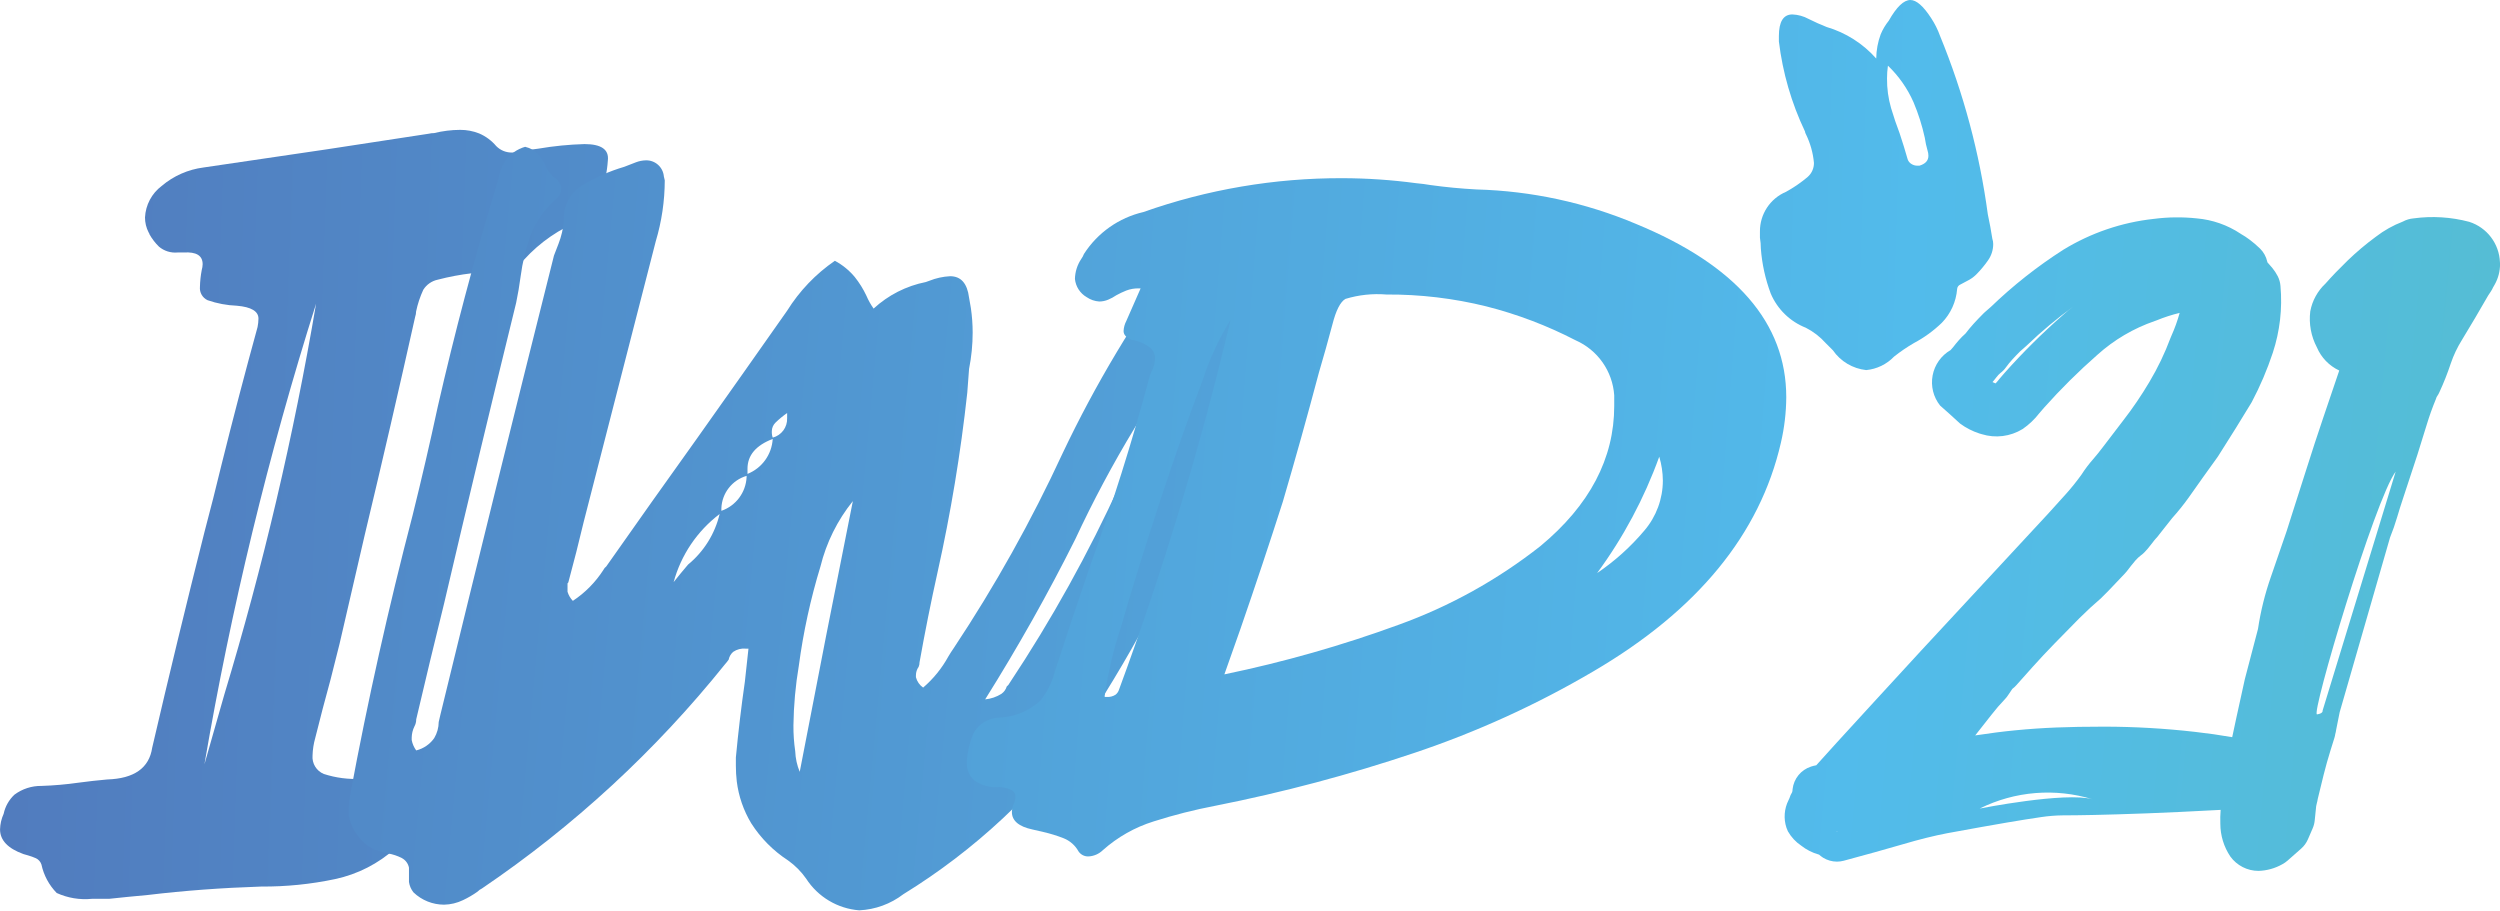
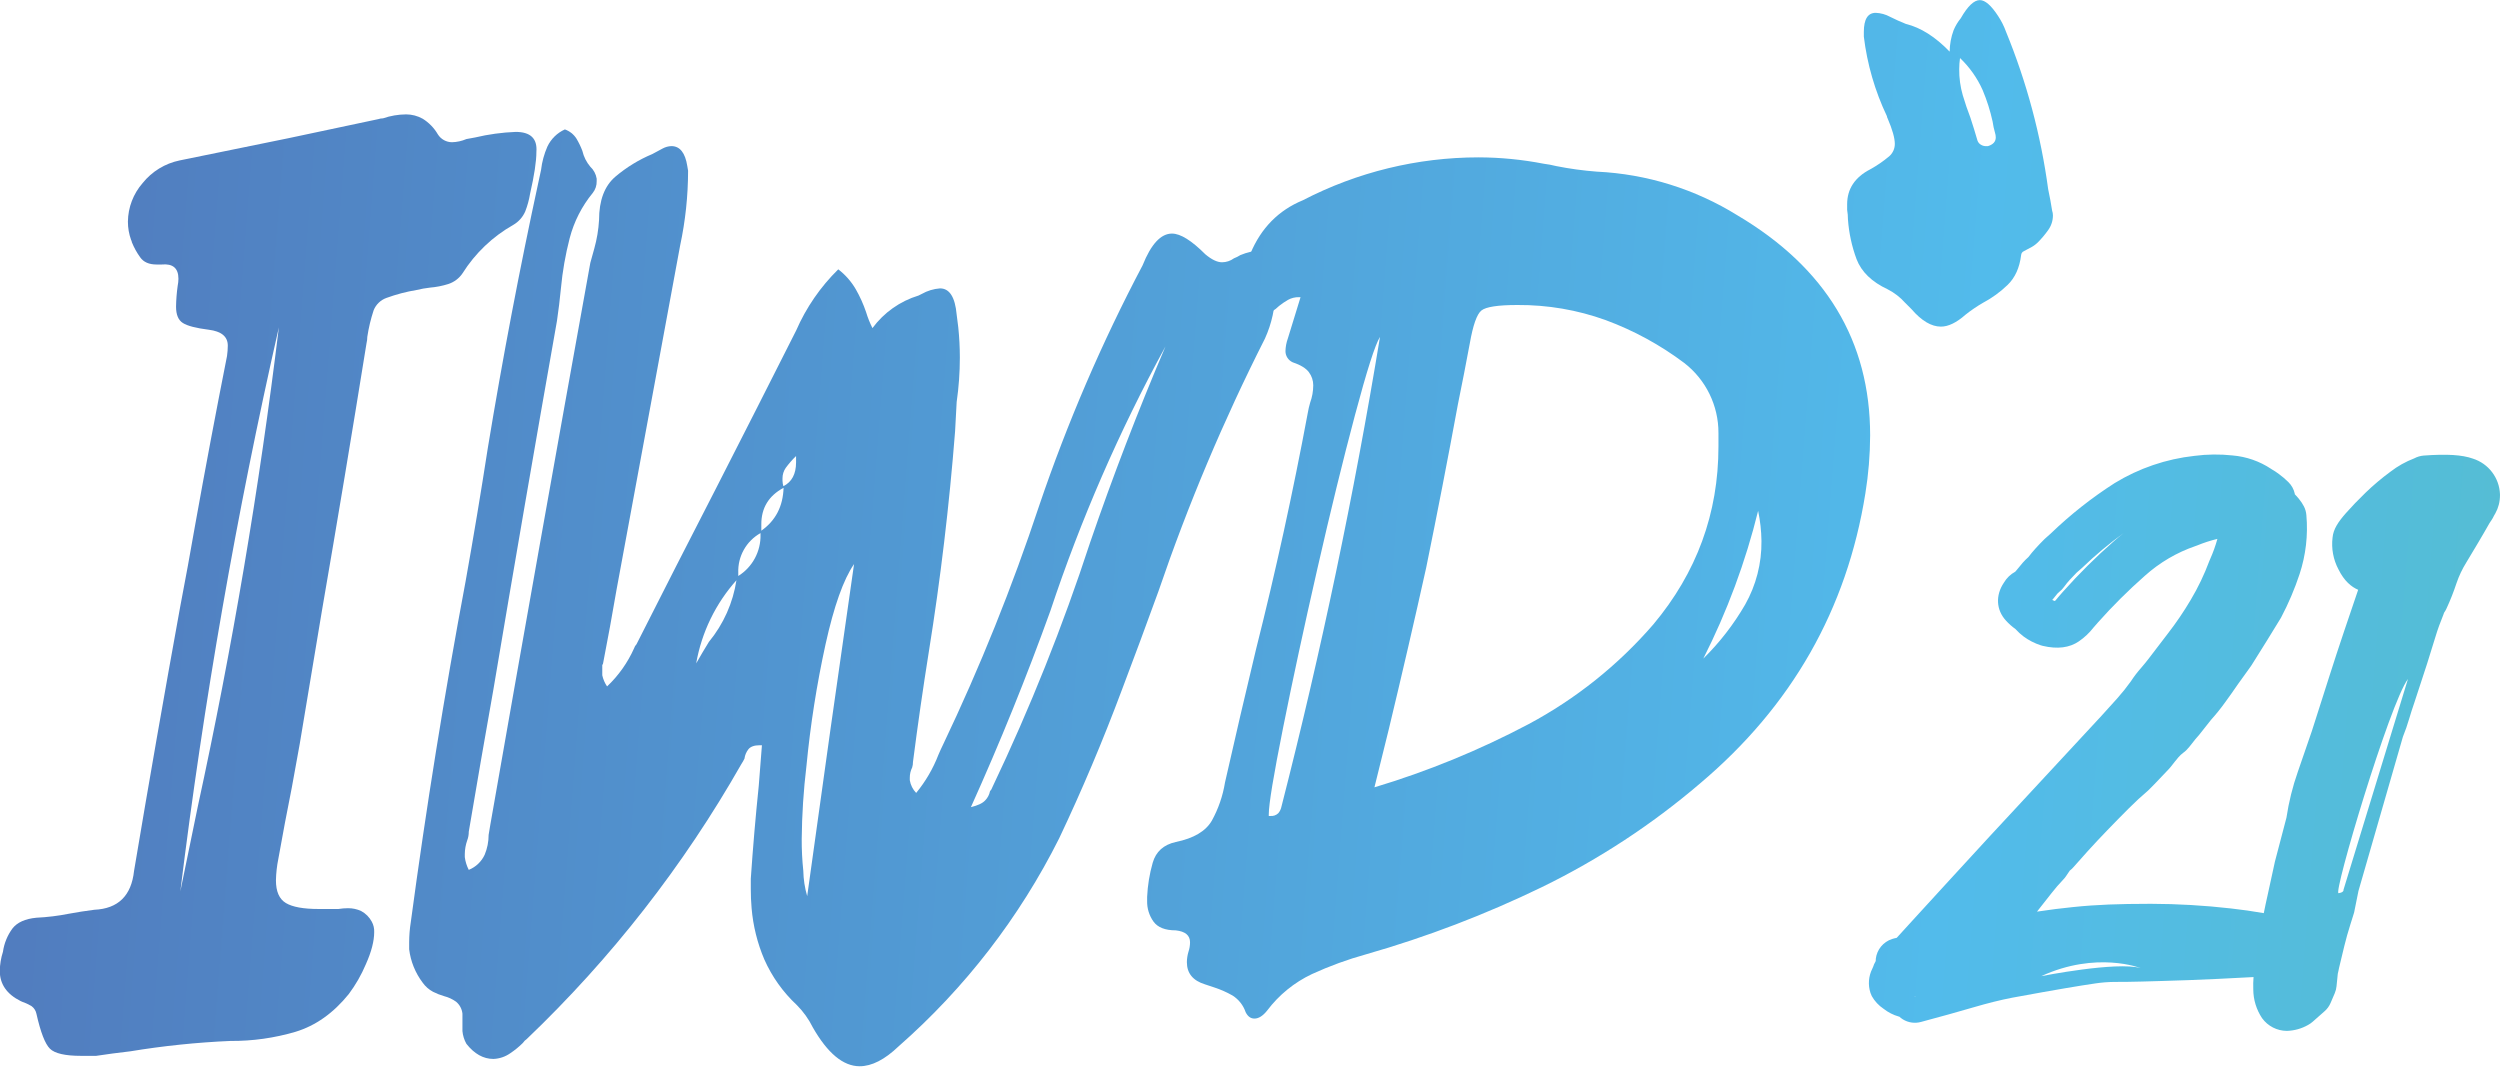
- <svg xmlns="http://www.w3.org/2000/svg" xmlns:xlink="http://www.w3.org/1999/xlink" width="155.051" height="56.471" viewBox="0 0 155.051 56.471">
+ <svg xmlns="http://www.w3.org/2000/svg" xmlns:xlink="http://www.w3.org/1999/xlink" id="Layer_1" data-name="Layer 1" viewBox="0 0 964.34 411.27">
  <defs>
-     <linearGradient id="bqt5xg9uma" x1="-.208" x2="6.917" y1=".471" y2=".788" gradientUnits="objectBoundingBox">
+     <style>.cls-1{fill:url(#linear-gradient);}.cls-2{fill:url(#linear-gradient-2);}.cls-3{fill:url(#linear-gradient-3);}.cls-4{fill:url(#linear-gradient-4);}.cls-5{fill:url(#linear-gradient-5);}</style>
+     <linearGradient id="linear-gradient" x1="14.85" y1="549.44" x2="1488.94" y2="664.6" gradientUnits="userSpaceOnUse">
      <stop offset="0" stop-color="#5179bc" />
-       <stop offset=".01" stop-color="#5179bc" />
-       <stop offset=".537" stop-color="#52bbeb" />
+       <stop offset="0.01" stop-color="#5179bc" />
+       <stop offset="0.54" stop-color="#52bbeb" />
      <stop offset="1" stop-color="#5bc1a1" />
    </linearGradient>
-     <linearGradient id="qudt4s2pxb" x1="-.599" x2="3.806" y1=".443" y2=".762" xlink:href="#bqt5xg9uma" />
-     <linearGradient id="v2mlkh06xc" x1="-1.732" x2="3.554" y1=".366" y2=".713" xlink:href="#bqt5xg9uma" />
-     <linearGradient id="b1gsmfc7vd" x1="-9.309" x2="9.263" y1=".015" y2=".929" xlink:href="#bqt5xg9uma" />
-     <linearGradient id="77t13blhbe" x1="-3.138" x2="2.917" y1=".182" y2=".7" xlink:href="#bqt5xg9uma" />
+     <linearGradient id="linear-gradient-2" x1="15.25" y1="544.34" x2="1489.33" y2="659.51" xlink:href="#linear-gradient" />
+     <linearGradient id="linear-gradient-3" x1="17.42" y1="516.62" x2="1491.5" y2="631.79" xlink:href="#linear-gradient" />
+     <linearGradient id="linear-gradient-4" x1="31.51" y1="336.22" x2="1505.59" y2="451.38" xlink:href="#linear-gradient" />
+     <linearGradient id="linear-gradient-5" x1="14.79" y1="550.21" x2="1488.88" y2="665.37" xlink:href="#linear-gradient" />
  </defs>
-   <g>
-     <g>
-       <path fill="url(#bqt5xg9uma)" d="M433.77 431.091h-1.061a4.239 4.239 0 0 1-2.178-.362 3.607 3.607 0 0 1-.949-1.771.658.658 0 0 0-.335-.382 3.856 3.856 0 0 0-.5-.181 2.547 2.547 0 0 1-.279-.08q-1.452-.523-1.452-1.53a2.492 2.492 0 0 1 .223-.966 2.264 2.264 0 0 1 .67-1.188 2.739 2.739 0 0 1 1.675-.543 20.974 20.974 0 0 0 2.29-.2q.893-.12 1.787-.2 2.513-.08 2.792-1.973 1.563-6.723 3.239-13.365.557-2.093 1.061-4.187 1.06-4.266 2.234-8.534a2.759 2.759 0 0 0 .056-.523q0-.684-1.34-.8a6.269 6.269 0 0 1-1.815-.342.826.826 0 0 1-.475-.825 6.345 6.345 0 0 1 .112-1.047 1.4 1.4 0 0 0 .056-.362q0-.8-1.173-.725h-.391a1.564 1.564 0 0 1-1.145-.362 3.413 3.413 0 0 1-.587-.765.261.261 0 0 0-.056-.121 2.025 2.025 0 0 1-.223-.926 2.6 2.6 0 0 1 1.033-1.952 5 5 0 0 1 2.6-1.147q3.854-.563 7.651-1.127 3.183-.483 6.311-.966a1.455 1.455 0 0 1 .335-.04 6.932 6.932 0 0 1 1.619-.2 3.164 3.164 0 0 1 1.173.221 2.863 2.863 0 0 1 1.061.785 1.337 1.337 0 0 0 1.005.4 3.666 3.666 0 0 0 1.005-.161c.223-.026.427-.054.614-.081a20.3 20.3 0 0 1 2.848-.282q1.562 0 1.452 1.006a7.811 7.811 0 0 1-.447 2.134 3.427 3.427 0 0 1-.335.886 1.74 1.74 0 0 1-.838.684 9.456 9.456 0 0 0-3.574 2.456 1.98 1.98 0 0 1-1.005.543 7.77 7.77 0 0 1-1.284.181q-.5.041-.949.121a15.587 15.587 0 0 0-2.122.4 1.4 1.4 0 0 0-.893.624 6.163 6.163 0 0 0-.447 1.349.988.988 0 0 1-.056.322q-1.508 6.763-3.127 13.526l-1.564 6.763q-.28 1.087-.558 2.214-.5 1.812-.949 3.623a4.448 4.448 0 0 0-.168 1.087 1.134 1.134 0 0 0 .7 1.147 6.352 6.352 0 0 0 2.317.3h1.4a5.7 5.7 0 0 1 .67-.04 2.882 2.882 0 0 1 .921.141 1.689 1.689 0 0 1 .754.543.792.792 0 0 1 .168.523 3.244 3.244 0 0 1-.587 1.63 7.155 7.155 0 0 1-1.2 1.51 8.114 8.114 0 0 1-3.742 1.912 21.459 21.459 0 0 1-4.579.463q-3.686.121-7.036.523-1.297.118-2.413.239zm5.919-8.333q.614-2.174 1.228-4.307a198.537 198.537 0 0 0 5.7-24.274 215.157 215.157 0 0 0-6.927 28.581z" transform="translate(-427.013 -353.826) translate(427.013 353.826) translate(-427.013 -375.345)" />
-       <path fill="url(#qudt4s2pxb)" d="M546.639 415.451a6.524 6.524 0 0 0 1.9-1.928.5.5 0 0 1 .167-.2q2.792-3.978 5.64-7.955 2.792-3.937 5.585-7.915a10.487 10.487 0 0 1 2.959-3.094 4.169 4.169 0 0 1 1.229 1 5.831 5.831 0 0 1 .726 1.165 4.289 4.289 0 0 0 .447.8 6.7 6.7 0 0 1 3.239-1.647l.224-.08a3.99 3.99 0 0 1 1.284-.281q1.005 0 1.173 1.326l.112.643a10.562 10.562 0 0 1 .112 1.527 11.565 11.565 0 0 1-.223 2.25q-.056.723-.112 1.487a101.957 101.957 0 0 1-1.843 11.129q-.615 2.772-1.117 5.585a.67.67 0 0 1-.056.281.9.9 0 0 0-.168.522v.121a1.127 1.127 0 0 0 .447.643 6.925 6.925 0 0 0 1.564-1.929c.111-.187.223-.362.335-.522a90.378 90.378 0 0 0 6.757-12.093 73.83 73.83 0 0 1 7.26-12.133q.893-1.606 2.066-1.607a4.485 4.485 0 0 1 2.346 1.045 2.366 2.366 0 0 0 1.173.4 1.8 1.8 0 0 0 .838-.2 2.866 2.866 0 0 0 .447-.161 5.851 5.851 0 0 1 1.452-.241q.949 0 1.061.763v.08a1.115 1.115 0 0 1 .056.362 2 2 0 0 1-.056.442l-.056.4a4.5 4.5 0 0 1-.726 2.411 86.926 86.926 0 0 0-7.483 12.776q-1.285 2.531-2.569 4.982a86.681 86.681 0 0 1-4.411 7.513 39 39 0 0 1-11.281 10.526 4.877 4.877 0 0 1-2.736 1 4.32 4.32 0 0 1-3.295-1.969 4.68 4.68 0 0 0-1.117-1.125 7.652 7.652 0 0 1-2.29-2.31 6.608 6.608 0 0 1-.893-2.591 8.289 8.289 0 0 1-.056-.964v-.522q.223-2.37.558-4.7l.223-2.049h-.167a1.174 1.174 0 0 0-.782.2.858.858 0 0 0-.279.482 2.735 2.735 0 0 1-.223.281A68.774 68.774 0 0 1 541 433.29a.918.918 0 0 0-.279.2 5.878 5.878 0 0 1-.894.522 2.818 2.818 0 0 1-1.172.281 2.742 2.742 0 0 1-1.9-.763 1.336 1.336 0 0 1-.279-.643V432a.866.866 0 0 0-.447-.6 3 3 0 0 0-.838-.281 5.614 5.614 0 0 1-.782-.221 2.046 2.046 0 0 1-.726-.462 3.021 3.021 0 0 1-.949-1.687v-.362a4.822 4.822 0 0 1 .112-1q1.62-8.678 3.853-17.236.837-3.375 1.564-6.75 1.562-6.83 3.574-13.5l.168-.562a3.305 3.305 0 0 1 .447-1.185 2.284 2.284 0 0 1 1.229-.864 1.609 1.609 0 0 1 .81.462 3.487 3.487 0 0 1 .419.623 1.773 1.773 0 0 0 .558.8.99.99 0 0 1 .447.6v.121a.765.765 0 0 1-.279.6 5.628 5.628 0 0 0-1.619 2.29 12.077 12.077 0 0 0-.615 2.531q-.112.844-.279 1.647-2.29 9.321-4.467 18.642-.894 3.616-1.731 7.192a.9.9 0 0 1-.112.442 1.633 1.633 0 0 0-.168.683v.161a1.6 1.6 0 0 0 .279.643 1.932 1.932 0 0 0 1.117-.764 1.98 1.98 0 0 0 .279-1l.112-.482q3.462-14.223 7.036-28.445l.279-.723a5.108 5.108 0 0 0 .335-1.447 2.387 2.387 0 0 1 1.145-2.19 11.152 11.152 0 0 1 2.6-1.145c.26-.107.5-.2.726-.281a1.826 1.826 0 0 1 .614-.121 1.092 1.092 0 0 1 1.117 1l.056.241a13.271 13.271 0 0 1-.558 3.777q-2.234 8.678-4.468 17.4-.448 1.889-.949 3.736a.108.108 0 0 1-.056.08v.522a1.4 1.4 0 0 0 .33.566zm9.1-5.384a7.908 7.908 0 0 0-2.848 4.219q.446-.562.893-1.085a5.794 5.794 0 0 0 1.958-3.134zm.112-.2a2.327 2.327 0 0 0 1.564-2.089v-.08a2.18 2.18 0 0 0-1.564 2.009zm1.62-2.29a2.488 2.488 0 0 0 1.564-2.17q-1.564.6-1.564 1.848zm1.564-2.25a1.2 1.2 0 0 0 .894-1.205v-.322a5.814 5.814 0 0 0-.726.6.754.754 0 0 0-.223.522v.121a.865.865 0 0 0 .056.284zm1.675 20.731q1.619-8.437 3.295-16.794a10.451 10.451 0 0 0-2.01 4.058 38.529 38.529 0 0 0-1.34 6.147 24.227 24.227 0 0 0-.335 3.7 10.5 10.5 0 0 0 .111 1.607 3.7 3.7 0 0 0 .281 1.282zm25.185-27.8a72.21 72.21 0 0 0-8.1 13.379q-2.513 5.023-5.584 9.924a2.311 2.311 0 0 0 1.005-.341.862.862 0 0 0 .335-.462.512.512 0 0 0 .168-.2 89.424 89.424 0 0 0 6.869-12.374q2.404-5.027 5.312-9.929z" transform="translate(-427.013 -353.826) translate(427.013 353.826) translate(-511.111 -378.185)" />
-       <path fill="url(#v2mlkh06xc)" d="M734.221 401.3h-.112a2.072 2.072 0 0 0-.782.136 5.688 5.688 0 0 0-.614.291 2.69 2.69 0 0 1-.5.272 1.441 1.441 0 0 1-.558.116 1.56 1.56 0 0 1-.782-.272 1.475 1.475 0 0 1-.726-1.125 2.313 2.313 0 0 1 .391-1.242 1.286 1.286 0 0 0 .168-.31 5.99 5.99 0 0 1 3.686-2.6 36.706 36.706 0 0 1 12.341-2.1 34.919 34.919 0 0 1 4.579.311q.446.039.894.116 1.4.195 2.848.272a27.381 27.381 0 0 1 9.884 2.134q9.325 3.842 9.326 10.749a12.773 12.773 0 0 1-.335 2.833q-1.955 8.5-11.616 14.164a58.747 58.747 0 0 1-11.113 5.064 99.177 99.177 0 0 1-12.342 3.279 33 33 0 0 0-3.825.97 8.586 8.586 0 0 0-3.155 1.785 1.371 1.371 0 0 1-.894.388.713.713 0 0 1-.614-.311 1.821 1.821 0 0 0-.921-.815 8.76 8.76 0 0 0-1.257-.388l-.67-.155q-1.285-.271-1.285-1.087a1.324 1.324 0 0 1 .112-.5 1.075 1.075 0 0 0 .111-.466q0-.5-1.005-.582a2.249 2.249 0 0 1-1.564-.427 1.35 1.35 0 0 1-.447-1.009v-.191a5.279 5.279 0 0 1 .391-1.669 1.875 1.875 0 0 1 1.619-1.009 3.994 3.994 0 0 0 2.541-1.048 4.728 4.728 0 0 0 .922-1.862q1.06-3.26 2.178-6.519 2.065-5.7 3.63-11.525a3.332 3.332 0 0 1 .168-.5 1.833 1.833 0 0 0 .223-.854.872.872 0 0 0-.307-.64 2.569 2.569 0 0 0-1.145-.485q-.5-.194-.5-.543a1.47 1.47 0 0 1 .168-.621q.385-.898.889-2.025zm5.584 1.94a17.234 17.234 0 0 0-1.759 3.822q-1.257 3.279-2.653 7.528t-2.4 7.741a24.675 24.675 0 0 0-1 4.23v.078h.112a.894.894 0 0 0 .558-.136.65.65 0 0 0 .223-.33 198.647 198.647 0 0 0 6.919-22.931zm-.391 22a77.044 77.044 0 0 0 10.834-3.085 31.533 31.533 0 0 0 8.767-4.87q4.579-3.8 4.579-8.692v-.66a4.026 4.026 0 0 0-2.4-3.415 25.865 25.865 0 0 0-5.529-2.1 25.141 25.141 0 0 0-6.2-.737 6.818 6.818 0 0 0-2.541.272q-.475.272-.81 1.591-.391 1.475-.838 2.988-1.062 4-2.234 7.994-1.229 3.842-2.625 7.877-.5 1.405-1.003 2.841zm26.972-13.5a28.488 28.488 0 0 1-3.853 7.217 14.318 14.318 0 0 0 2.932-2.639 4.782 4.782 0 0 0 1.145-3.1 5.348 5.348 0 0 0-.223-1.478z" transform="translate(-427.013 -353.826) translate(427.013 353.826) translate(-663.479 -383.415)" />
-       <path fill="url(#b1gsmfc7vd)" d="M911.5 357.456a4.5 4.5 0 0 1 .279-1.508 3.533 3.533 0 0 1 .5-.838q.725-1.284 1.34-1.284.557 0 1.284 1.117a5.245 5.245 0 0 1 .558 1.117 44.971 44.971 0 0 1 2.96 11.057q.168.783.279 1.508a1.068 1.068 0 0 1 .056.335 1.754 1.754 0 0 1-.335 1.033 6.613 6.613 0 0 1-.726.866 2.127 2.127 0 0 1-.558.391q-.224.112-.419.223a.324.324 0 0 0-.2.279 3.386 3.386 0 0 1-.949 2.094 7.633 7.633 0 0 1-1.731 1.257 10.209 10.209 0 0 0-1.229.838 2.756 2.756 0 0 1-1.731.838 2.888 2.888 0 0 1-2.066-1.229q-.224-.222-.447-.447a4.213 4.213 0 0 0-1.229-.949 3.927 3.927 0 0 1-2.178-2.122 10.149 10.149 0 0 1-.614-2.792 4.035 4.035 0 0 0-.056-.67v-.391a2.65 2.65 0 0 1 1.619-2.457 8.206 8.206 0 0 0 1.34-.921 1.143 1.143 0 0 0 .391-.866 5.06 5.06 0 0 0-.5-1.787.417.417 0 0 1-.056-.168 18.024 18.024 0 0 1-1.619-5.584v-.335q0-1.34.838-1.34a2.294 2.294 0 0 1 1.005.279q.558.28 1.117.5a6.6 6.6 0 0 1 3.077 1.956zm.726.447a5.529 5.529 0 0 0-.056.782 6.391 6.391 0 0 0 .251 1.843q.251.838.53 1.564.279.838.5 1.619a.534.534 0 0 0 .224.279.684.684 0 0 0 .391.112h.112q.558-.167.559-.614a1.068 1.068 0 0 0-.056-.335 5.658 5.658 0 0 1-.168-.782 12.6 12.6 0 0 0-.7-2.206 7.119 7.119 0 0 0-1.585-2.265z" transform="translate(-427.013 -353.826) translate(427.013 353.826) translate(-795.136 -353.826)" />
-     </g>
-     <g>
-       <g>
-         <g>
-           <g>
-             <path fill="url(#77t13blhbe)" d="M954.274 474.052a2.741 2.741 0 0 0-1.9-2.5 8.819 8.819 0 0 0-3.46-.215 1.7 1.7 0 0 0-.664.2 6.631 6.631 0 0 0-1.668.936 17.076 17.076 0 0 0-1.752 1.477c-.525.509-.988.99-1.376 1.431a3.142 3.142 0 0 0-.944 1.725 3.794 3.794 0 0 0 .413 2.233 2.782 2.782 0 0 0 1.385 1.434l-.977 2.881c-.368 1.083-.718 2.157-1.048 3.2s-.642 2.018-.941 2.946l-.291.919q-.445 1.281-.982 2.851a17.591 17.591 0 0 0-.8 3.229l-.819 3.126a.536.536 0 0 0-.014.065l-.5 2.274c-.09.4-.177.819-.267 1.249q-1.151-.2-2.31-.329a50.289 50.289 0 0 0-5.626-.324c-1.14 0-2.135.019-2.962.052-.843.033-1.7.092-2.541.174-.762.073-1.6.18-2.5.318.359-.462.7-.892 1.015-1.289a11.909 11.909 0 0 1 .821-.952 1.655 1.655 0 0 0 .2-.25l.267-.395a1.648 1.648 0 0 0 .247-.228c.225-.259.56-.631 1-1.121s.9-.982 1.393-1.488q.759-.784 1.515-1.543c.473-.47.9-.862 1.254-1.161.038-.03.073-.065.109-.1l.444-.446a.36.36 0 0 0 .03-.03l.987-1.039a1.1 1.1 0 0 0 .125-.144c.177-.234.354-.457.525-.659a2.222 2.222 0 0 1 .356-.332 1.515 1.515 0 0 0 .2-.172 4.577 4.577 0 0 0 .4-.468c.079-.109.152-.2.226-.289a1.217 1.217 0 0 1 .093-.109l.03-.03a2.067 2.067 0 0 0 .174-.215l.805-1.018a14.8 14.8 0 0 0 1.017-1.265q.453-.625.9-1.273l.882-1.227a.585.585 0 0 0 .057-.084l1.1-1.746.941-1.535.044-.076a19.958 19.958 0 0 0 1.3-3.049 10.306 10.306 0 0 0 .476-4.14 1.614 1.614 0 0 0-.169-.607 3 3 0 0 0-.34-.517c-.1-.123-.2-.231-.3-.343a.2.2 0 0 1-.011-.044 1.632 1.632 0 0 0-.443-.805 6.114 6.114 0 0 0-.667-.569 4.5 4.5 0 0 0-.522-.342l-.027-.019a5.8 5.8 0 0 0-2.706-.947 11.379 11.379 0 0 0-2.671.03 13.555 13.555 0 0 0-5.618 1.918 29.014 29.014 0 0 0-4.489 3.542l-.37.323c-.027.024-.054.049-.079.074-.22.22-.43.438-.617.645-.174.19-.346.4-.509.612a4.4 4.4 0 0 0-.405.405c-.125.141-.245.288-.362.441l-.155.177a2.311 2.311 0 0 0-.65 3.441 58.744 58.744 0 0 1 1.24 1.118 4.177 4.177 0 0 0 1.2.615 1.414 1.414 0 0 0 .142.041 3.084 3.084 0 0 0 2.535-.318 4.583 4.583 0 0 0 1.034-.979l.3-.348a38.2 38.2 0 0 1 3.3-3.273 10.351 10.351 0 0 1 3.566-2.1c.035-.011.07-.024.106-.038a9.817 9.817 0 0 1 1.434-.465 9.971 9.971 0 0 1-.517 1.434l-.049.117a16.813 16.813 0 0 1-1.308 2.728 22.978 22.978 0 0 1-1.627 2.394l-1.295 1.695c-.169.226-.359.46-.566.7a7.8 7.8 0 0 0-.721.955 14.426 14.426 0 0 1-.952 1.189c-.391.438-.764.851-1.126 1.246l-5.033 5.427q-1.391 1.49-2.854 3.077t-2.8 3.047q-1.334 1.46-2.424 2.647c-.5.546-.922 1.012-1.265 1.4a2.561 2.561 0 0 0-.326.082 1.667 1.667 0 0 0-1.143 1.4l-.008.106a.819.819 0 0 0-.022.087 1.442 1.442 0 0 0-.163.362c-.022.044-.041.087-.06.131a2.24 2.24 0 0 0-.128 1.706 1.559 1.559 0 0 0 .09.221 2.633 2.633 0 0 0 .832.895 3.1 3.1 0 0 0 1.072.544l.025.005a1.954 1.954 0 0 0 .253.193 1.642 1.642 0 0 0 .86.245 1.608 1.608 0 0 0 .424-.057c1.369-.368 2.6-.71 3.672-1.023 1.015-.3 1.937-.528 2.729-.68 1.6-.294 2.851-.517 3.716-.664.846-.144 1.564-.258 2.133-.34a9.76 9.76 0 0 1 1.33-.106c.5 0 1.148-.008 1.937-.025.811-.016 1.888-.049 3.292-.1 1.175-.044 2.707-.114 4.564-.215a7.2 7.2 0 0 0-.019.865 3.656 3.656 0 0 0 .62 2.027 2.161 2.161 0 0 0 1.746.892 3.2 3.2 0 0 0 1.485-.416 1.827 1.827 0 0 0 .318-.221l.841-.742a1.62 1.62 0 0 0 .422-.579l.3-.694a1.627 1.627 0 0 0 .122-.482l.09-.881a1.537 1.537 0 0 0 .043-.193 1.606 1.606 0 0 0 .052-.245c.122-.52.245-1.023.37-1.515s.264-1 .419-1.491l.247-.791a1.443 1.443 0 0 0 .054-.24 1.554 1.554 0 0 0 .052-.25l.22-1.1 3.123-10.833c.169-.419.318-.843.443-1.27.109-.373.228-.754.356-1.134l.9-2.737q.3-.951.574-1.847c.163-.539.353-1.072.566-1.586.019-.049.035-.1.052-.144.014-.019.027-.041.041-.063a1.369 1.369 0 0 0 .125-.223 16.813 16.813 0 0 0 .713-1.8 6.977 6.977 0 0 1 .683-1.441q.4-.657.835-1.393l.8-1.376.166-.25a1.606 1.606 0 0 0 .138-.253c.036-.057.071-.12.106-.185a2.574 2.574 0 0 0 .326-1.26c-.004-.051-.004-.087-.007-.119zm-27.127 3.3a41.244 41.244 0 0 0-3.588 3.561l-.345.4a.92.92 0 0 0-.079.1 1.832 1.832 0 0 1-.136.155l-.038-.008a1.151 1.151 0 0 1-.158-.071l.046-.054c.027-.03.052-.06.076-.092.079-.1.161-.207.245-.3a.772.772 0 0 1 .122-.114 1.623 1.623 0 0 0 .348-.359 5.646 5.646 0 0 1 .4-.49c.147-.16.31-.332.481-.5l.353-.31.052-.047a27.055 27.055 0 0 1 2.894-2.421c-.229.166-.453.353-.673.549zm-14.037 31.982l.1.049a.141.141 0 0 1-.1-.049zm8.909-1.4a9.489 9.489 0 0 1 6.994-.568c-1.705-.477-6.994.572-6.994.572zm21.257-6.071s.052.179-.346.236 3.594-13.346 4.878-15.057z" transform="translate(-427.013 -353.826) translate(537.703 367.303) translate(-909.917 -471.27)" />
-           </g>
-         </g>
-       </g>
-     </g>
-   </g>
+   <path class="cls-1" d="M94.91,741.65H89.09q-9.2,0-12-2.76t-5.21-13.48a4.81,4.81,0,0,0-1.84-2.91,17.76,17.76,0,0,0-2.76-1.38,10.71,10.71,0,0,1-1.53-.62q-8-4-8-11.64a25.41,25.41,0,0,1,1.22-7.36,19.75,19.75,0,0,1,3.68-9q2.76-3.51,9.2-4.13a84.86,84.86,0,0,0,12.56-1.54q4.91-.91,9.81-1.53,13.78-.62,15.32-15,8.58-51.16,17.77-101.74,3.06-15.93,5.83-31.87,5.82-32.47,12.26-65a28.9,28.9,0,0,0,.3-4q0-5.22-7.35-6.13c-4.91-.62-8.23-1.48-10-2.61s-2.61-3.22-2.61-6.28a65,65,0,0,1,.62-8,14.48,14.48,0,0,0,.3-2.76q0-6.12-6.43-5.51H118.2c-2.86,0-5-.92-6.28-2.76a27.25,27.25,0,0,1-3.22-5.82,2.31,2.31,0,0,0-.31-.92,20.66,20.66,0,0,1-1.22-7.05A23,23,0,0,1,112.84,405a24.69,24.69,0,0,1,14.25-8.74q21.15-4.29,42-8.58,17.48-3.68,34.63-7.35a5.69,5.69,0,0,1,1.84-.31,28.13,28.13,0,0,1,8.89-1.53,13.19,13.19,0,0,1,6.43,1.68,17.3,17.3,0,0,1,5.83,6,6.46,6.46,0,0,0,5.51,3.06,15,15,0,0,0,5.52-1.22c1.23-.2,2.35-.41,3.37-.62a81.88,81.88,0,0,1,15.63-2.14q8.58,0,8,7.66,0,5.52-2.45,16.24a33.66,33.66,0,0,1-1.84,6.74,11.07,11.07,0,0,1-4.6,5.21,55.32,55.32,0,0,0-19.61,18.7,10.54,10.54,0,0,1-5.52,4.14,32,32,0,0,1-7,1.37,42.07,42.07,0,0,0-5.21.92,65.26,65.26,0,0,0-11.64,3.07,8.35,8.35,0,0,0-4.91,4.75,61.8,61.8,0,0,0-2.45,10.26,10.35,10.35,0,0,1-.3,2.46q-8.28,51.48-17.17,103l-8.58,51.48q-1.53,8.28-3.06,16.86-2.76,13.78-5.21,27.58a46.51,46.51,0,0,0-.92,8.27q0,6.44,3.83,8.74T180.72,685h7.66a22.83,22.83,0,0,1,3.68-.3,11.84,11.84,0,0,1,5.05,1.07,10,10,0,0,1,4.14,4.14,7.69,7.69,0,0,1,.92,4q0,5.22-3.22,12.41a54.72,54.72,0,0,1-6.59,11.5q-8.88,11-20.53,14.55a86.38,86.38,0,0,1-25.13,3.53,324.66,324.66,0,0,0-38.61,4Q101,740.72,94.91,741.65Zm32.48-63.44q3.37-16.55,6.75-32.79,19.92-91.62,31.26-184.79A2180.74,2180.74,0,0,0,127.39,678.21Z" transform="translate(-57.83 -334.37)" />
+   <path class="cls-2" d="M292,599.15a46.15,46.15,0,0,0,10.42-14.71,3.84,3.84,0,0,1,.92-1.54q15.33-30.33,30.95-60.67,15.33-30,30.65-60.38a75.17,75.17,0,0,1,16.24-23.59,26.39,26.39,0,0,1,6.74,7.66,49.61,49.61,0,0,1,4,8.88,37.85,37.85,0,0,0,2.45,6.13,34.57,34.57,0,0,1,17.77-12.56l1.23-.61a16.79,16.79,0,0,1,7.05-2.15q5.52,0,6.43,10.11l.62,4.91a113.45,113.45,0,0,1,.61,11.64,120.67,120.67,0,0,1-1.23,17.16c-.2,3.68-.41,7.46-.61,11.34q-3.37,42.91-10.11,84.89-3.37,21.15-6.13,42.6a7,7,0,0,1-.31,2.15,8.79,8.79,0,0,0-.92,4v.92a9.17,9.17,0,0,0,2.46,4.9,53.53,53.53,0,0,0,8.58-14.71c.61-1.43,1.22-2.76,1.83-4a798,798,0,0,0,37.09-92.25,636.93,636.93,0,0,1,39.84-92.55q4.89-12.25,11.33-12.25,4.9,0,12.88,8,3.67,3.07,6.43,3.07a7.79,7.79,0,0,0,4.6-1.53,13.52,13.52,0,0,0,2.45-1.23,23.88,23.88,0,0,1,8-1.84q5.21,0,5.82,5.82v.62a11.56,11.56,0,0,1,.31,2.75,21.21,21.21,0,0,1-.31,3.38l-.31,3.06a44.59,44.59,0,0,1-4,18.39,755.68,755.68,0,0,0-41.07,97.45q-7,19.3-14.09,38-11,29.43-24.21,57.31A264.37,264.37,0,0,1,404.43,738q-8,7.66-15,7.66-9.51,0-18.08-15a32.84,32.84,0,0,0-6.13-8.58,53.87,53.87,0,0,1-12.57-17.63,64.2,64.2,0,0,1-4.9-19.76q-.32-3.67-.31-7.36v-4q1.23-18.07,3.07-35.86l1.22-15.63h-.92c-2,0-3.47.52-4.29,1.54A7.39,7.39,0,0,0,345,627a19.57,19.57,0,0,1-1.23,2.15,463.08,463.08,0,0,1-82.74,106,5.61,5.61,0,0,0-1.53,1.54,32.26,32.26,0,0,1-4.91,4,12.06,12.06,0,0,1-6.43,2.15q-5.82,0-10.42-5.83a12.37,12.37,0,0,1-1.53-4.9v-6.74a6.94,6.94,0,0,0-2.45-4.6,13.67,13.67,0,0,0-4.6-2.14,24.62,24.62,0,0,1-4.29-1.69,11.58,11.58,0,0,1-4-3.52,26.72,26.72,0,0,1-5.21-12.88v-2.75a50.33,50.33,0,0,1,.62-7.67q8.89-66.2,21.14-131.47,4.6-25.74,8.58-51.48,8.58-52.09,19.62-103l.92-4.29a31.45,31.45,0,0,1,2.45-9,13.64,13.64,0,0,1,6.74-6.59,8.75,8.75,0,0,1,4.44,3.52,29.23,29.23,0,0,1,2.3,4.75,14.48,14.48,0,0,0,3.07,6.13,8,8,0,0,1,2.45,4.6v.92a7,7,0,0,1-1.53,4.6,45.69,45.69,0,0,0-8.89,17.46,122.29,122.29,0,0,0-3.37,19.31q-.62,6.43-1.53,12.57-12.57,71.1-24.52,142.19-4.9,27.58-9.5,54.86a9.18,9.18,0,0,1-.61,3.37,16.33,16.33,0,0,0-.92,5.21V665a14.92,14.92,0,0,0,1.53,4.91,11.49,11.49,0,0,0,6.13-5.82,19.81,19.81,0,0,0,1.53-7.67l.61-3.67q19-108.49,38.62-217l1.53-5.51a52.42,52.42,0,0,0,1.84-11q0-11.34,6.28-16.71a54.73,54.73,0,0,1,14.25-8.73q2.15-1.21,4-2.15a7.69,7.69,0,0,1,3.38-.92c3.26,0,5.31,2.56,6.12,7.67l.31,1.83a138.23,138.23,0,0,1-3.06,28.81q-12.27,66.19-24.52,132.7-2.46,14.4-5.21,28.5a.9.9,0,0,1-.31.61v4A12.3,12.3,0,0,0,292,599.15Zm50-41.07a65.08,65.08,0,0,0-15.63,32.18q2.44-4.29,4.9-8.28A49.11,49.11,0,0,0,341.92,558.08Zm.61-1.53a18.27,18.27,0,0,0,8.58-15.94V540a16.84,16.84,0,0,0-8.58,15.32Zm8.89-17.47q8.26-5.82,8.58-16.55-8.6,4.61-8.58,14.1ZM360,521.92q4.89-2.45,4.9-9.19v-2.46a37.09,37.09,0,0,0-4,4.6,7,7,0,0,0-1.23,4v.92A8.75,8.75,0,0,0,360,521.92Zm9.19,158.13q8.88-64.35,18.08-128.1-6.13,8.89-11,30.95a396.27,396.27,0,0,0-7.36,46.89,256.52,256.52,0,0,0-1.83,28.2,111.18,111.18,0,0,0,.61,12.25A37.64,37.64,0,0,0,369.19,680.05ZM507.4,468A621.41,621.41,0,0,0,463,570q-13.8,38.31-30.65,75.7c2.65-.62,4.49-1.48,5.52-2.61a7,7,0,0,0,1.84-3.52,3.9,3.9,0,0,0,.91-1.53,790.64,790.64,0,0,0,37.7-94.39Q491.46,505.37,507.4,468Z" transform="translate(-57.83 -334.37)" />
+   <path class="cls-3" d="M559.5,449h-.61a8.38,8.38,0,0,0-4.29,1.07,28.81,28.81,0,0,0-3.37,2.3,14.19,14.19,0,0,1-2.76,2.15,6,6,0,0,1-3.07.92q-1.83,0-4.29-2.15-4-4.29-4-8.89a24.29,24.29,0,0,1,2.14-9.8,11.64,11.64,0,0,0,.92-2.45q6.13-14.72,20.23-20.54a147.35,147.35,0,0,1,67.73-16.54,133.7,133.7,0,0,1,25.13,2.45,40.54,40.54,0,0,1,4.9.92,130.92,130.92,0,0,0,15.63,2.14,112.86,112.86,0,0,1,54.24,16.86q51.18,30.33,51.18,84.89a143.06,143.06,0,0,1-1.84,22.37q-10.73,67.11-63.74,111.85a288.69,288.69,0,0,1-61,40,419.16,419.16,0,0,1-67.72,25.89,139.52,139.52,0,0,0-21,7.66,46.47,46.47,0,0,0-17.31,14.1q-2.46,3.08-4.9,3.07c-1.44,0-2.56-.82-3.38-2.46a12.26,12.26,0,0,0-5.05-6.43,38.38,38.38,0,0,0-6.9-3.07l-3.67-1.22c-4.71-1.43-7.05-4.29-7.05-8.58a14.57,14.57,0,0,1,.61-4,11.48,11.48,0,0,0,.61-3.67q0-4-5.51-4.6-6.13,0-8.58-3.37a13.17,13.17,0,0,1-2.46-8v-1.53a57.41,57.41,0,0,1,2.15-13.18q1.85-6.43,8.89-8,10.41-2.13,13.94-8.27a45.56,45.56,0,0,0,5.06-14.71q5.82-25.74,12-51.49,11.34-45,19.92-91a35.31,35.31,0,0,1,.92-4A19.77,19.77,0,0,0,564.4,483a8.38,8.38,0,0,0-1.68-5.06c-1.13-1.53-3.22-2.8-6.28-3.83a4.72,4.72,0,0,1-2.76-4.29,15.53,15.53,0,0,1,.92-4.9Q556.73,457.87,559.5,449Zm30.65,15.32q-2.76,4.31-9.66,30.19t-14.55,59.45q-7.66,33.57-13.18,61.14t-5.52,33.41v.61h.61a3.87,3.87,0,0,0,3.07-1.07,5.71,5.71,0,0,0,1.23-2.61Q575.13,555.63,590.15,464.3ZM588,638.07a330.36,330.36,0,0,0,59.45-24.37,168.88,168.88,0,0,0,48.12-38.46q25.13-30,25.13-68.64v-5.21a34,34,0,0,0-13.18-27,119.3,119.3,0,0,0-30.34-16.55,98.4,98.4,0,0,0-34-5.82q-11.34,0-13.94,2.14t-4.44,12.57q-2.16,11.64-4.6,23.59-5.82,31.57-12.26,63.13-6.74,30.35-14.4,62.21Q590.76,626.73,588,638.07ZM736,531.42a268.6,268.6,0,0,1-21.15,57A98.25,98.25,0,0,0,731,567.58a48.63,48.63,0,0,0,6.29-24.52A60.06,60.06,0,0,0,736,531.42Z" transform="translate(-57.83 -334.37)" />
+   <path class="cls-4" d="M809.88,354.29a24.65,24.65,0,0,1,1.53-8.28,19.12,19.12,0,0,1,2.76-4.6q4-7,7.35-7,3.06,0,7.05,6.13a28.49,28.49,0,0,1,3.07,6.12,247.5,247.5,0,0,1,16.24,60.68q.92,4.31,1.53,8.28a5.87,5.87,0,0,1,.31,1.84,9.69,9.69,0,0,1-1.84,5.67,37.12,37.12,0,0,1-4,4.75,11.31,11.31,0,0,1-3.06,2.14c-.82.41-1.59.82-2.3,1.23a1.77,1.77,0,0,0-1.07,1.53q-.91,7.35-5.21,11.49a41.87,41.87,0,0,1-9.5,6.9,56,56,0,0,0-6.74,4.59q-5.22,4.61-9.5,4.6-5.52,0-11.34-6.74c-.82-.82-1.64-1.63-2.45-2.45a23.05,23.05,0,0,0-6.75-5.21q-9.19-4.29-12-11.65A55.52,55.52,0,0,1,770.65,419a21.76,21.76,0,0,0-.31-3.68v-2.14q0-8.89,8.89-13.49a45.84,45.84,0,0,0,7.36-5.05,6.31,6.31,0,0,0,2.14-4.75q0-3.37-2.76-9.81a2.37,2.37,0,0,1-.3-.92,99.12,99.12,0,0,1-8.89-30.65v-1.84q0-7.35,4.6-7.35a12.55,12.55,0,0,1,5.51,1.53c2,1,4.09,1.95,6.13,2.76Q801.6,345.71,809.88,354.29Zm4,2.45a31,31,0,0,0-.31,4.29,35,35,0,0,0,1.38,10.11q1.38,4.61,2.92,8.58c1,3.07,1.93,6,2.75,8.89a3,3,0,0,0,1.23,1.53,3.76,3.76,0,0,0,2.14.61h.62q3.06-.92,3.06-3.37a5.84,5.84,0,0,0-.3-1.83,29.71,29.71,0,0,1-.92-4.3,69.7,69.7,0,0,0-3.83-12.1A39,39,0,0,0,813.86,356.74Z" transform="translate(-57.83 -334.37)" />
+   <path class="cls-5" d="M1022.16,525a15,15,0,0,0-10.44-13.72c-4.15-1.48-10-1.84-19-1.18a9.42,9.42,0,0,0-3.64,1.08,36.24,36.24,0,0,0-9.15,5.13,94.21,94.21,0,0,0-9.62,8.11c-2.88,2.79-5.41,5.43-7.55,7.85-2.94,3.34-4.87,6.15-5.18,9.46A20.78,20.78,0,0,0,959.86,554c2.22,4.49,5,6.78,7.6,7.87l-5.36,15.81c-2,5.94-3.94,11.84-5.75,17.54s-3.52,11.08-5.16,16.17l-1.6,5q-2.45,7-5.39,15.65a95.86,95.86,0,0,0-4.4,17.72l-4.5,17.15a2.29,2.29,0,0,0-.07.36l-2.72,12.48c-.49,2.21-1,4.49-1.46,6.85q-6.31-1.1-12.68-1.81A278.06,278.06,0,0,0,887.5,683c-6.25,0-11.72.1-16.26.28s-9.33.51-13.94,1c-4.18.4-8.79,1-13.73,1.74q3-3.79,5.56-7.07a66,66,0,0,1,4.51-5.23,9.18,9.18,0,0,0,1.12-1.37l1.47-2.17a8.9,8.9,0,0,0,1.35-1.25c1.24-1.42,3.08-3.46,5.48-6.15s5-5.39,7.65-8.17,5.55-5.68,8.31-8.46c2.6-2.58,4.91-4.73,6.88-6.37.21-.17.41-.36.6-.54l2.43-2.45c.06,0,.11-.11.17-.17l5.42-5.7a5.67,5.67,0,0,0,.68-.79c1-1.28,1.95-2.51,2.89-3.61a11.75,11.75,0,0,1,1.95-1.82,9.28,9.28,0,0,0,1.12-.94,26.64,26.64,0,0,0,2.18-2.57c.43-.6.84-1.12,1.24-1.58a7,7,0,0,1,.51-.6l.16-.17a11.44,11.44,0,0,0,1-1.17l4.42-5.59a79.88,79.88,0,0,0,5.58-6.94c1.66-2.28,3.3-4.61,4.94-7l4.84-6.73a3.37,3.37,0,0,0,.31-.46l6-9.59,5.17-8.42c.07-.13.16-.28.24-.41a109.94,109.94,0,0,0,7.12-16.74,56.61,56.61,0,0,0,2.61-22.72,8.77,8.77,0,0,0-.93-3.33,16.25,16.25,0,0,0-1.86-2.83A25.18,25.18,0,0,0,943,525a1.32,1.32,0,0,1,0-.23,8.93,8.93,0,0,0-2.44-4.42,32.25,32.25,0,0,0-3.66-3.12,24.56,24.56,0,0,0-2.86-1.88l-.15-.11A31.74,31.74,0,0,0,919,510.05a61.87,61.87,0,0,0-14.66.16,74.54,74.54,0,0,0-30.83,10.52,159.56,159.56,0,0,0-24.63,19.44l-2,1.78-.44.4c-1.21,1.21-2.36,2.4-3.39,3.54s-1.89,2.18-2.79,3.36a25.84,25.84,0,0,0-2.22,2.22c-.69.78-1.35,1.58-2,2.42l-.85,1a11.32,11.32,0,0,0-4.4,4.26c-3.26,4.82-3,10.49.83,14.63a22.73,22.73,0,0,0,3.65,3.24,21.4,21.4,0,0,0,3.16,2.89,23.11,23.11,0,0,0,6.61,3.38c.26.08.53.16.78.22,5.63,1.33,10.3.73,13.91-1.75a25.15,25.15,0,0,0,5.68-5.37l1.67-1.91a210.5,210.5,0,0,1,18.09-18A56.89,56.89,0,0,1,904.71,545c.2-.06.39-.13.59-.21a53.59,53.59,0,0,1,7.86-2.55,54.62,54.62,0,0,1-2.83,7.87l-.27.64a92.14,92.14,0,0,1-7.18,15A125.27,125.27,0,0,1,894,578.82l-7.11,9.3c-.92,1.24-2,2.53-3.1,3.82a42.93,42.93,0,0,0-4,5.24,79,79,0,0,1-5.22,6.53c-2.15,2.4-4.2,4.67-6.18,6.84l-27.62,29.78q-7.63,8.17-15.66,16.88l-15.36,16.72q-7.32,8-13.3,14.53c-2.76,3-5.06,5.55-7,7.67a14.62,14.62,0,0,0-1.79.45,9.17,9.17,0,0,0-6.27,7.66l0,.58a3.37,3.37,0,0,0-.12.48,7.88,7.88,0,0,0-.9,2c-.12.24-.22.48-.32.72a12.29,12.29,0,0,0-.71,9.36,8.55,8.55,0,0,0,.5,1.21,14.36,14.36,0,0,0,4.56,4.91,17.06,17.06,0,0,0,5.89,3l.13,0a10.2,10.2,0,0,0,1.39,1.06,8.83,8.83,0,0,0,7.05,1c7.5-2,14.28-3.89,20.15-5.61,5.57-1.63,10.63-2.89,15-3.73,8.78-1.61,15.65-2.84,20.39-3.64s8.59-1.42,11.71-1.87a53,53,0,0,1,7.3-.58c2.72,0,6.3,0,10.63-.14s10.36-.26,18.06-.55c6.45-.24,14.86-.62,25-1.18A40.12,40.12,0,0,0,927,716a20.06,20.06,0,0,0,3.4,11.12,11.85,11.85,0,0,0,9.58,4.9,17.57,17.57,0,0,0,8.16-2.29,9.85,9.85,0,0,0,1.74-1.21l4.61-4.07a8.77,8.77,0,0,0,2.32-3.18l1.63-3.81a9.15,9.15,0,0,0,.67-2.64l.49-4.84a7.41,7.41,0,0,0,.24-1.06,8.87,8.87,0,0,0,.28-1.34c.67-2.85,1.35-5.61,2-8.32s1.45-5.47,2.3-8.18l1.36-4.34a7.52,7.52,0,0,0,.3-1.31,9.12,9.12,0,0,0,.28-1.38l1.21-6,17.14-59.45a72.92,72.92,0,0,0,2.43-7c.6-2,1.26-4.14,2-6.23l4.91-15q1.63-5.22,3.15-10.14c.9-3,1.94-5.88,3.11-8.7.1-.27.19-.53.28-.79l.22-.35a7.35,7.35,0,0,0,.69-1.22,92,92,0,0,0,3.91-9.9,38.79,38.79,0,0,1,3.75-7.91q2.22-3.61,4.58-7.65c1.49-2.55,3-5.07,4.38-7.55l.91-1.37a9,9,0,0,0,.76-1.39c.19-.31.39-.66.58-1a14.13,14.13,0,0,0,1.79-6.91C1022.17,525.33,1022.17,525.14,1022.16,525ZM873.29,543.07a224.63,224.63,0,0,0-19.69,19.54l-1.9,2.18a3.92,3.92,0,0,0-.43.54c-.24.29-.48.58-.75.85l-.21,0a5.76,5.76,0,0,1-.86-.39l.25-.29c.15-.17.29-.33.42-.51.43-.57.88-1.14,1.34-1.66a4.88,4.88,0,0,1,.68-.63,8.93,8.93,0,0,0,1.91-2,29.83,29.83,0,0,1,2.18-2.68c.8-.88,1.7-1.83,2.64-2.77l1.94-1.7a3.15,3.15,0,0,1,.28-.25A148,148,0,0,1,877,540C875.72,541,874.5,542,873.29,543.07Zm-77,175.51.54.27A.78.78,0,0,1,796.26,718.58Zm48.89-7.66c21.35-9.83,38.38-3.12,38.38-3.12C874.17,705.16,845.15,710.92,845.15,710.92ZM961.8,677.6s.28,1-1.9,1.3,19.73-73.24,26.77-82.63Z" transform="translate(-57.83 -334.37)" />
</svg>
